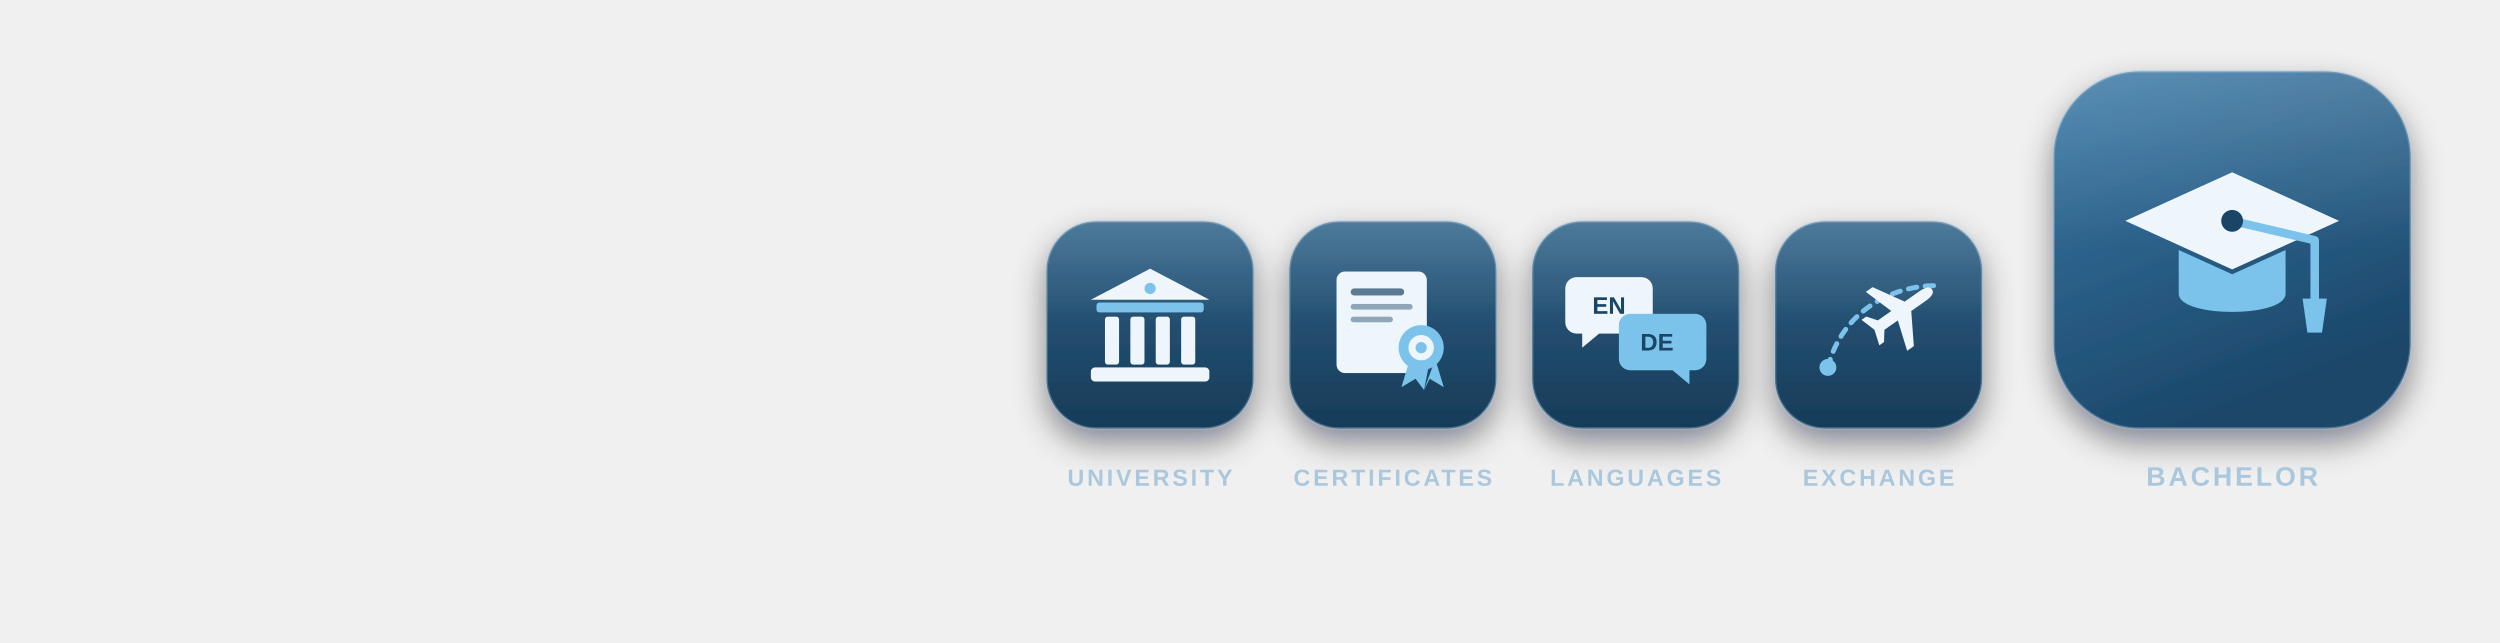
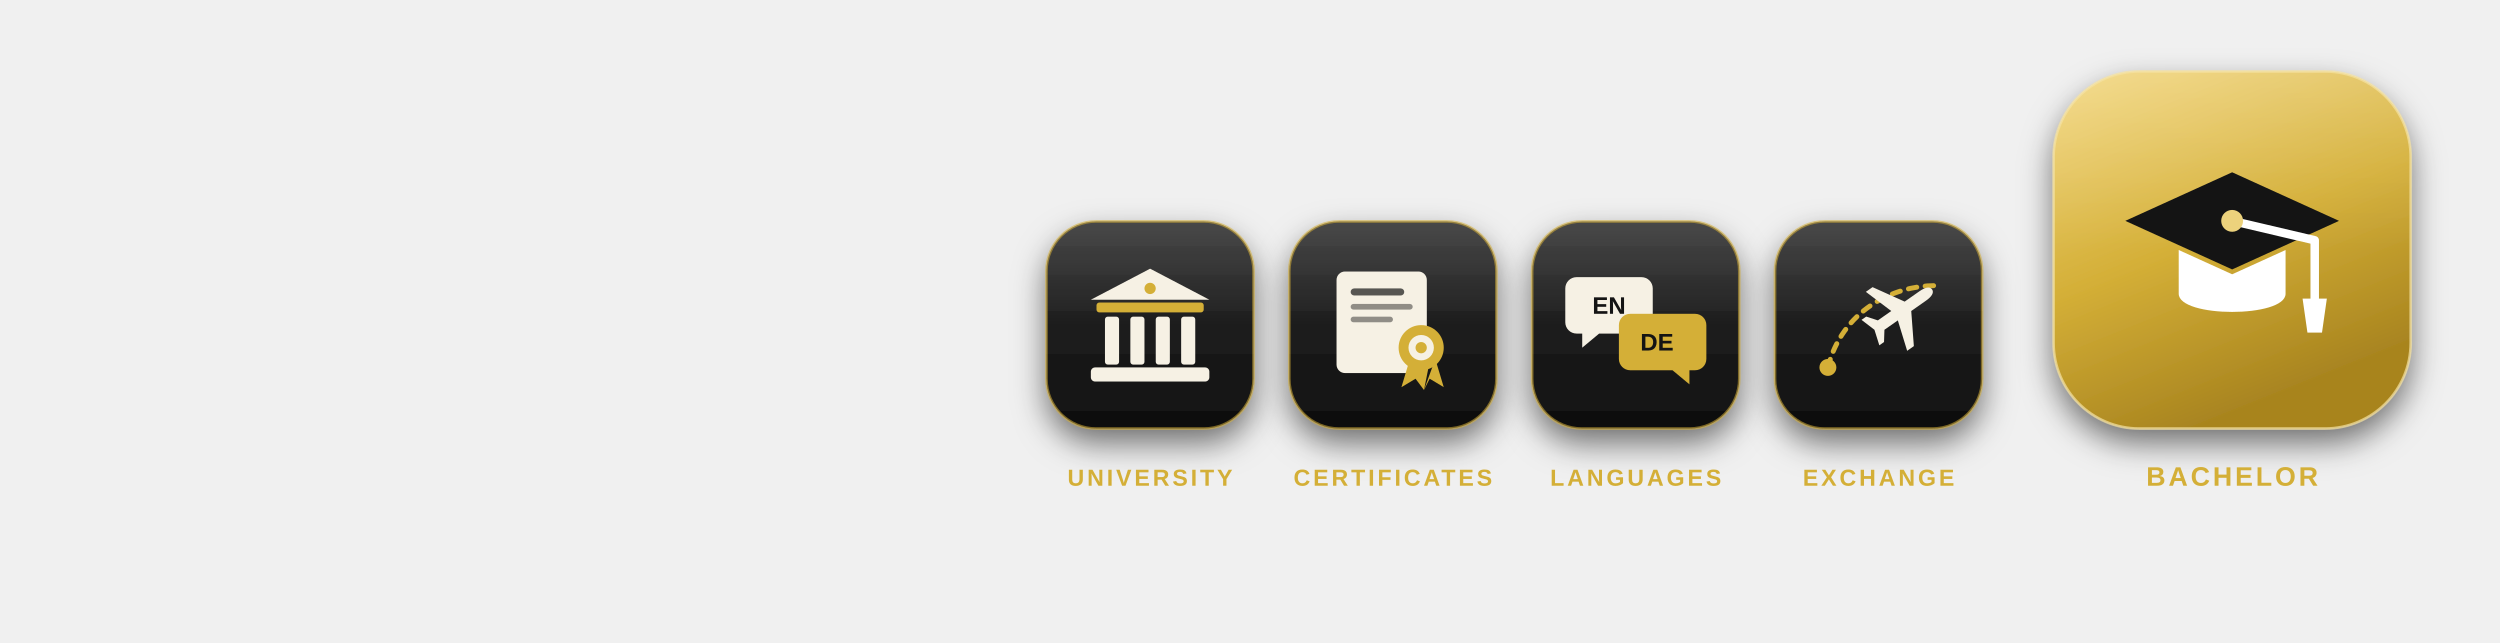
<svg xmlns="http://www.w3.org/2000/svg" viewBox="0 0 1400 360">
  <defs>
    <linearGradient id="fondoChico" x1="0" y1="0" x2="0" y2="1">
-       <stop offset="0" stop-color="#2d6187" />
-       <stop offset="1" stop-color="#173b58" />
+       <stop offset="0" stop-color="#2c2c2c" />
+       <stop offset="1" stop-color="#0f0f0f" />
    </linearGradient>
    <linearGradient id="fondoGrande" x1="0" y1="0" x2="0.4" y2="1">
-       <stop offset="0" stop-color="#3a7aa8" />
-       <stop offset="1" stop-color="#1b4669" />
+       <stop offset="0" stop-color="#f3d77f" />
+       <stop offset="0.55" stop-color="#d4af37" />
+       <stop offset="1" stop-color="#a8841f" />
    </linearGradient>
    <linearGradient id="brillo" x1="0" y1="0" x2="0" y2="1">
-       <stop offset="0" stop-color="#ffffff" stop-opacity="0.16" />
+       <stop offset="0" stop-color="#ffffff" stop-opacity="0.14" />
      <stop offset="0.5" stop-color="#ffffff" stop-opacity="0" />
    </linearGradient>
    <filter id="sombra" x="-30%" y="-30%" width="160%" height="170%">
-       <feDropShadow dx="0" dy="8" stdDeviation="9" flood-color="#000814" flood-opacity="0.45" />
+       <feDropShadow dx="0" dy="8" stdDeviation="9" flood-color="#000000" flood-opacity="0.55" />
    </filter>
  </defs>
  <g filter="url(#sombra)">
    <rect x="586" y="124" width="116" height="116" rx="27.84" fill="url(#fondoChico)" />
  </g>
-   <rect x="586" y="124" width="116" height="116" rx="27.84" fill="url(#brillo)" stroke="#a9c7dd" stroke-opacity="0.35" stroke-width="1.5" />
+   <rect x="586" y="124" width="116" height="116" rx="27.84" fill="url(#brillo)" stroke="#d4af37" stroke-opacity="0.55" stroke-width="1.5" />
  <g transform="translate(604.56,142.56) scale(0.79)">
-     <path d="M50,10 L92,32 H8 Z" fill="#eef6fc" />
-     <circle cx="50" cy="24" r="4" fill="#7cc3ec" />
-     <rect x="12" y="34" width="76" height="7" rx="2" fill="#7cc3ec" />
-     <g fill="#eef6fc">
+     <path d="M50,10 L92,32 H8 Z" fill="#f6f1e4" />
+     <circle cx="50" cy="24" r="4" fill="#d4af37" />
+     <rect x="12" y="34" width="76" height="7" rx="2" fill="#d4af37" />
+     <g fill="#f6f1e4">
      <rect x="18" y="44" width="10" height="34" rx="2" />
      <rect x="36" y="44" width="10" height="34" rx="2" />
      <rect x="54" y="44" width="10" height="34" rx="2" />
      <rect x="72" y="44" width="10" height="34" rx="2" />
    </g>
-     <rect x="8" y="80" width="84" height="10" rx="3" fill="#eef6fc" />
+     <rect x="8" y="80" width="84" height="10" rx="3" fill="#f6f1e4" />
  </g>
-   <text x="644" y="272" font-family="Segoe UI, Arial, sans-serif" font-size="13" font-weight="700" letter-spacing="1.6" fill="#a9c7dd" text-anchor="middle">UNIVERSITY</text>
+   <text x="644" y="272" font-family="Segoe UI, Arial, sans-serif" font-size="13" font-weight="700" letter-spacing="1.6" fill="#d4af37" text-anchor="middle">UNIVERSITY</text>
  <g filter="url(#sombra)">
    <rect x="722" y="124" width="116" height="116" rx="27.84" fill="url(#fondoChico)" />
  </g>
-   <rect x="722" y="124" width="116" height="116" rx="27.84" fill="url(#brillo)" stroke="#a9c7dd" stroke-opacity="0.35" stroke-width="1.5" />
+   <rect x="722" y="124" width="116" height="116" rx="27.84" fill="url(#brillo)" stroke="#d4af37" stroke-opacity="0.55" stroke-width="1.5" />
  <g transform="translate(740.56,142.56) scale(0.79)">
-     <rect x="10" y="12" width="64" height="72" rx="6" fill="#eef6fc" />
-     <rect x="20" y="24" width="38" height="5" rx="2.5" fill="#1b4566" opacity="0.7" />
-     <rect x="20" y="35" width="44" height="4" rx="2" fill="#1b4566" opacity="0.45" />
-     <rect x="20" y="44" width="30" height="4" rx="2" fill="#1b4566" opacity="0.45" />
-     <path d="M62,74 L56,94 L66,88 L72,96 L76,76 Z M80,74 L86,94 L76,88 L72,96" fill="#7cc3ec" />
-     <circle cx="70" cy="66" r="16" fill="#7cc3ec" />
-     <circle cx="70" cy="66" r="9" fill="#eef6fc" />
-     <circle cx="70" cy="66" r="4" fill="#7cc3ec" />
+     <rect x="10" y="12" width="64" height="72" rx="6" fill="#f6f1e4" />
+     <rect x="20" y="24" width="38" height="5" rx="2.5" fill="#141414" opacity="0.7" />
+     <rect x="20" y="35" width="44" height="4" rx="2" fill="#141414" opacity="0.45" />
+     <rect x="20" y="44" width="30" height="4" rx="2" fill="#141414" opacity="0.45" />
+     <path d="M62,74 L56,94 L66,88 L72,96 L76,76 Z M80,74 L86,94 L76,88 L72,96" fill="#d4af37" />
+     <circle cx="70" cy="66" r="16" fill="#d4af37" />
+     <circle cx="70" cy="66" r="9" fill="#f6f1e4" />
+     <circle cx="70" cy="66" r="4" fill="#d4af37" />
  </g>
-   <text x="780" y="272" font-family="Segoe UI, Arial, sans-serif" font-size="13" font-weight="700" letter-spacing="1.6" fill="#a9c7dd" text-anchor="middle">CERTIFICATES</text>
+   <text x="780" y="272" font-family="Segoe UI, Arial, sans-serif" font-size="13" font-weight="700" letter-spacing="1.6" fill="#d4af37" text-anchor="middle">CERTIFICATES</text>
  <g filter="url(#sombra)">
    <rect x="858" y="124" width="116" height="116" rx="27.84" fill="url(#fondoChico)" />
  </g>
-   <rect x="858" y="124" width="116" height="116" rx="27.84" fill="url(#brillo)" stroke="#a9c7dd" stroke-opacity="0.35" stroke-width="1.5" />
+   <rect x="858" y="124" width="116" height="116" rx="27.84" fill="url(#brillo)" stroke="#d4af37" stroke-opacity="0.55" stroke-width="1.5" />
  <g transform="translate(876.56,142.56) scale(0.79)">
-     <path d="M8,16 h46 a8,8 0 0 1 8,8 v24 a8,8 0 0 1 -8,8 h-30 l-12,10 v-10 h-4 a8,8 0 0 1 -8,-8 v-24 a8,8 0 0 1 8,-8 Z" fill="#eef6fc" />
-     <path d="M92,42 h-46 a8,8 0 0 0 -8,8 v24 a8,8 0 0 0 8,8 h30 l12,10 v-10 h4 a8,8 0 0 0 8,-8 v-24 a8,8 0 0 0 -8,-8 Z" fill="#7cc3ec" />
-     <text x="31" y="42" font-family="Segoe UI, Arial, sans-serif" font-size="17" font-weight="800" fill="#1b4566" text-anchor="middle">EN</text>
-     <text x="65" y="68" font-family="Segoe UI, Arial, sans-serif" font-size="17" font-weight="800" fill="#1b4566" text-anchor="middle">DE</text>
+     <path d="M8,16 h46 a8,8 0 0 1 8,8 v24 a8,8 0 0 1 -8,8 h-30 l-12,10 v-10 h-4 a8,8 0 0 1 -8,-8 v-24 a8,8 0 0 1 8,-8 Z" fill="#f6f1e4" />
+     <path d="M92,42 h-46 a8,8 0 0 0 -8,8 v24 a8,8 0 0 0 8,8 h30 l12,10 v-10 h4 a8,8 0 0 0 8,-8 v-24 a8,8 0 0 0 -8,-8 Z" fill="#d4af37" />
+     <text x="31" y="42" font-family="Segoe UI, Arial, sans-serif" font-size="17" font-weight="800" fill="#141414" text-anchor="middle">EN</text>
+     <text x="65" y="68" font-family="Segoe UI, Arial, sans-serif" font-size="17" font-weight="800" fill="#141414" text-anchor="middle">DE</text>
  </g>
-   <text x="916" y="272" font-family="Segoe UI, Arial, sans-serif" font-size="13" font-weight="700" letter-spacing="1.6" fill="#a9c7dd" text-anchor="middle">LANGUAGES</text>
+   <text x="916" y="272" font-family="Segoe UI, Arial, sans-serif" font-size="13" font-weight="700" letter-spacing="1.6" fill="#d4af37" text-anchor="middle">LANGUAGES</text>
  <g filter="url(#sombra)">
    <rect x="994" y="124" width="116" height="116" rx="27.84" fill="url(#fondoChico)" />
  </g>
-   <rect x="994" y="124" width="116" height="116" rx="27.84" fill="url(#brillo)" stroke="#a9c7dd" stroke-opacity="0.35" stroke-width="1.5" />
+   <rect x="994" y="124" width="116" height="116" rx="27.84" fill="url(#brillo)" stroke="#d4af37" stroke-opacity="0.55" stroke-width="1.5" />
  <g transform="translate(1012.56,142.56) scale(0.79)">
-     <path d="M14,80 C24,40 60,22 90,22" fill="none" stroke="#7cc3ec" stroke-width="3.5" stroke-dasharray="6 6" stroke-linecap="round" />
-     <circle cx="14" cy="80" r="6" fill="#7cc3ec" />
+     <path d="M14,80 C24,40 60,22 90,22" fill="none" stroke="#d4af37" stroke-width="3.5" stroke-dasharray="6 6" stroke-linecap="round" />
+     <circle cx="14" cy="80" r="6" fill="#d4af37" />
    <g transform="translate(66,40) rotate(55) scale(0.58) translate(-50,-50)">
-       <path d="M50,4 C55,4 57,10 57,18 L57,40 L94,62 L94,72 L57,60 L57,80 L69,89 L69,96 L50,90 L31,96 L31,89 L43,80 L43,60 L6,72 L6,62 L43,40 L43,18 C43,10 45,4 50,4 Z" fill="#eef6fc" />
+       <path d="M50,4 C55,4 57,10 57,18 L57,40 L94,62 L94,72 L57,60 L57,80 L69,89 L69,96 L50,90 L31,96 L31,89 L43,80 L43,60 L6,72 L6,62 L43,40 L43,18 C43,10 45,4 50,4 Z" fill="#f6f1e4" />
    </g>
  </g>
-   <text x="1052" y="272" font-family="Segoe UI, Arial, sans-serif" font-size="13" font-weight="700" letter-spacing="1.6" fill="#a9c7dd" text-anchor="middle">EXCHANGE</text>
+   <text x="1052" y="272" font-family="Segoe UI, Arial, sans-serif" font-size="13" font-weight="700" letter-spacing="1.6" fill="#d4af37" text-anchor="middle">EXCHANGE</text>
  <g filter="url(#sombra)">
    <rect x="1150" y="40" width="200" height="200" rx="48" fill="url(#fondoGrande)" />
  </g>
-   <rect x="1150" y="40" width="200" height="200" rx="48" fill="url(#brillo)" stroke="#a9c7dd" stroke-opacity="0.35" stroke-width="1.5" />
+   <rect x="1150" y="40" width="200" height="200" rx="48" fill="url(#brillo)" stroke="#f6e3a3" stroke-opacity="0.7" stroke-width="1.5" />
  <g transform="translate(1182,72) scale(1.36)">
-     <path d="M28,50 L28,68 C28,78 72,78 72,68 L72,50 L50,60 Z" fill="#7cc3ec" />
-     <path d="M50,18 L94,38 L50,58 L6,38 Z" fill="#eef6fc" />
-     <path d="M50,38 L84,46 L84,70" fill="none" stroke="#7cc3ec" stroke-width="3.5" stroke-linecap="round" stroke-linejoin="round" />
-     <circle cx="50" cy="38" r="4.5" fill="#1b4566" />
-     <path d="M79,70 h10 l-2,14 h-6 Z" fill="#7cc3ec" />
+     <path d="M28,50 L28,68 C28,78 72,78 72,68 L72,50 L50,60 Z" fill="#ffffff" />
+     <path d="M50,18 L94,38 L50,58 L6,38 Z" fill="#141414" />
+     <path d="M50,38 L84,46 L84,70" fill="none" stroke="#ffffff" stroke-width="3.5" stroke-linecap="round" stroke-linejoin="round" />
+     <circle cx="50" cy="38" r="4.5" fill="#ecd27c" />
+     <path d="M79,70 h10 l-2,14 h-6 Z" fill="#ffffff" />
  </g>
-   <text x="1250" y="272" font-family="Segoe UI, Arial, sans-serif" font-size="15" font-weight="700" letter-spacing="1.6" fill="#a9c7dd" text-anchor="middle">BACHELOR</text>
+   <text x="1250" y="272" font-family="Segoe UI, Arial, sans-serif" font-size="15" font-weight="700" letter-spacing="1.6" fill="#d4af37" text-anchor="middle">BACHELOR</text>
</svg>
